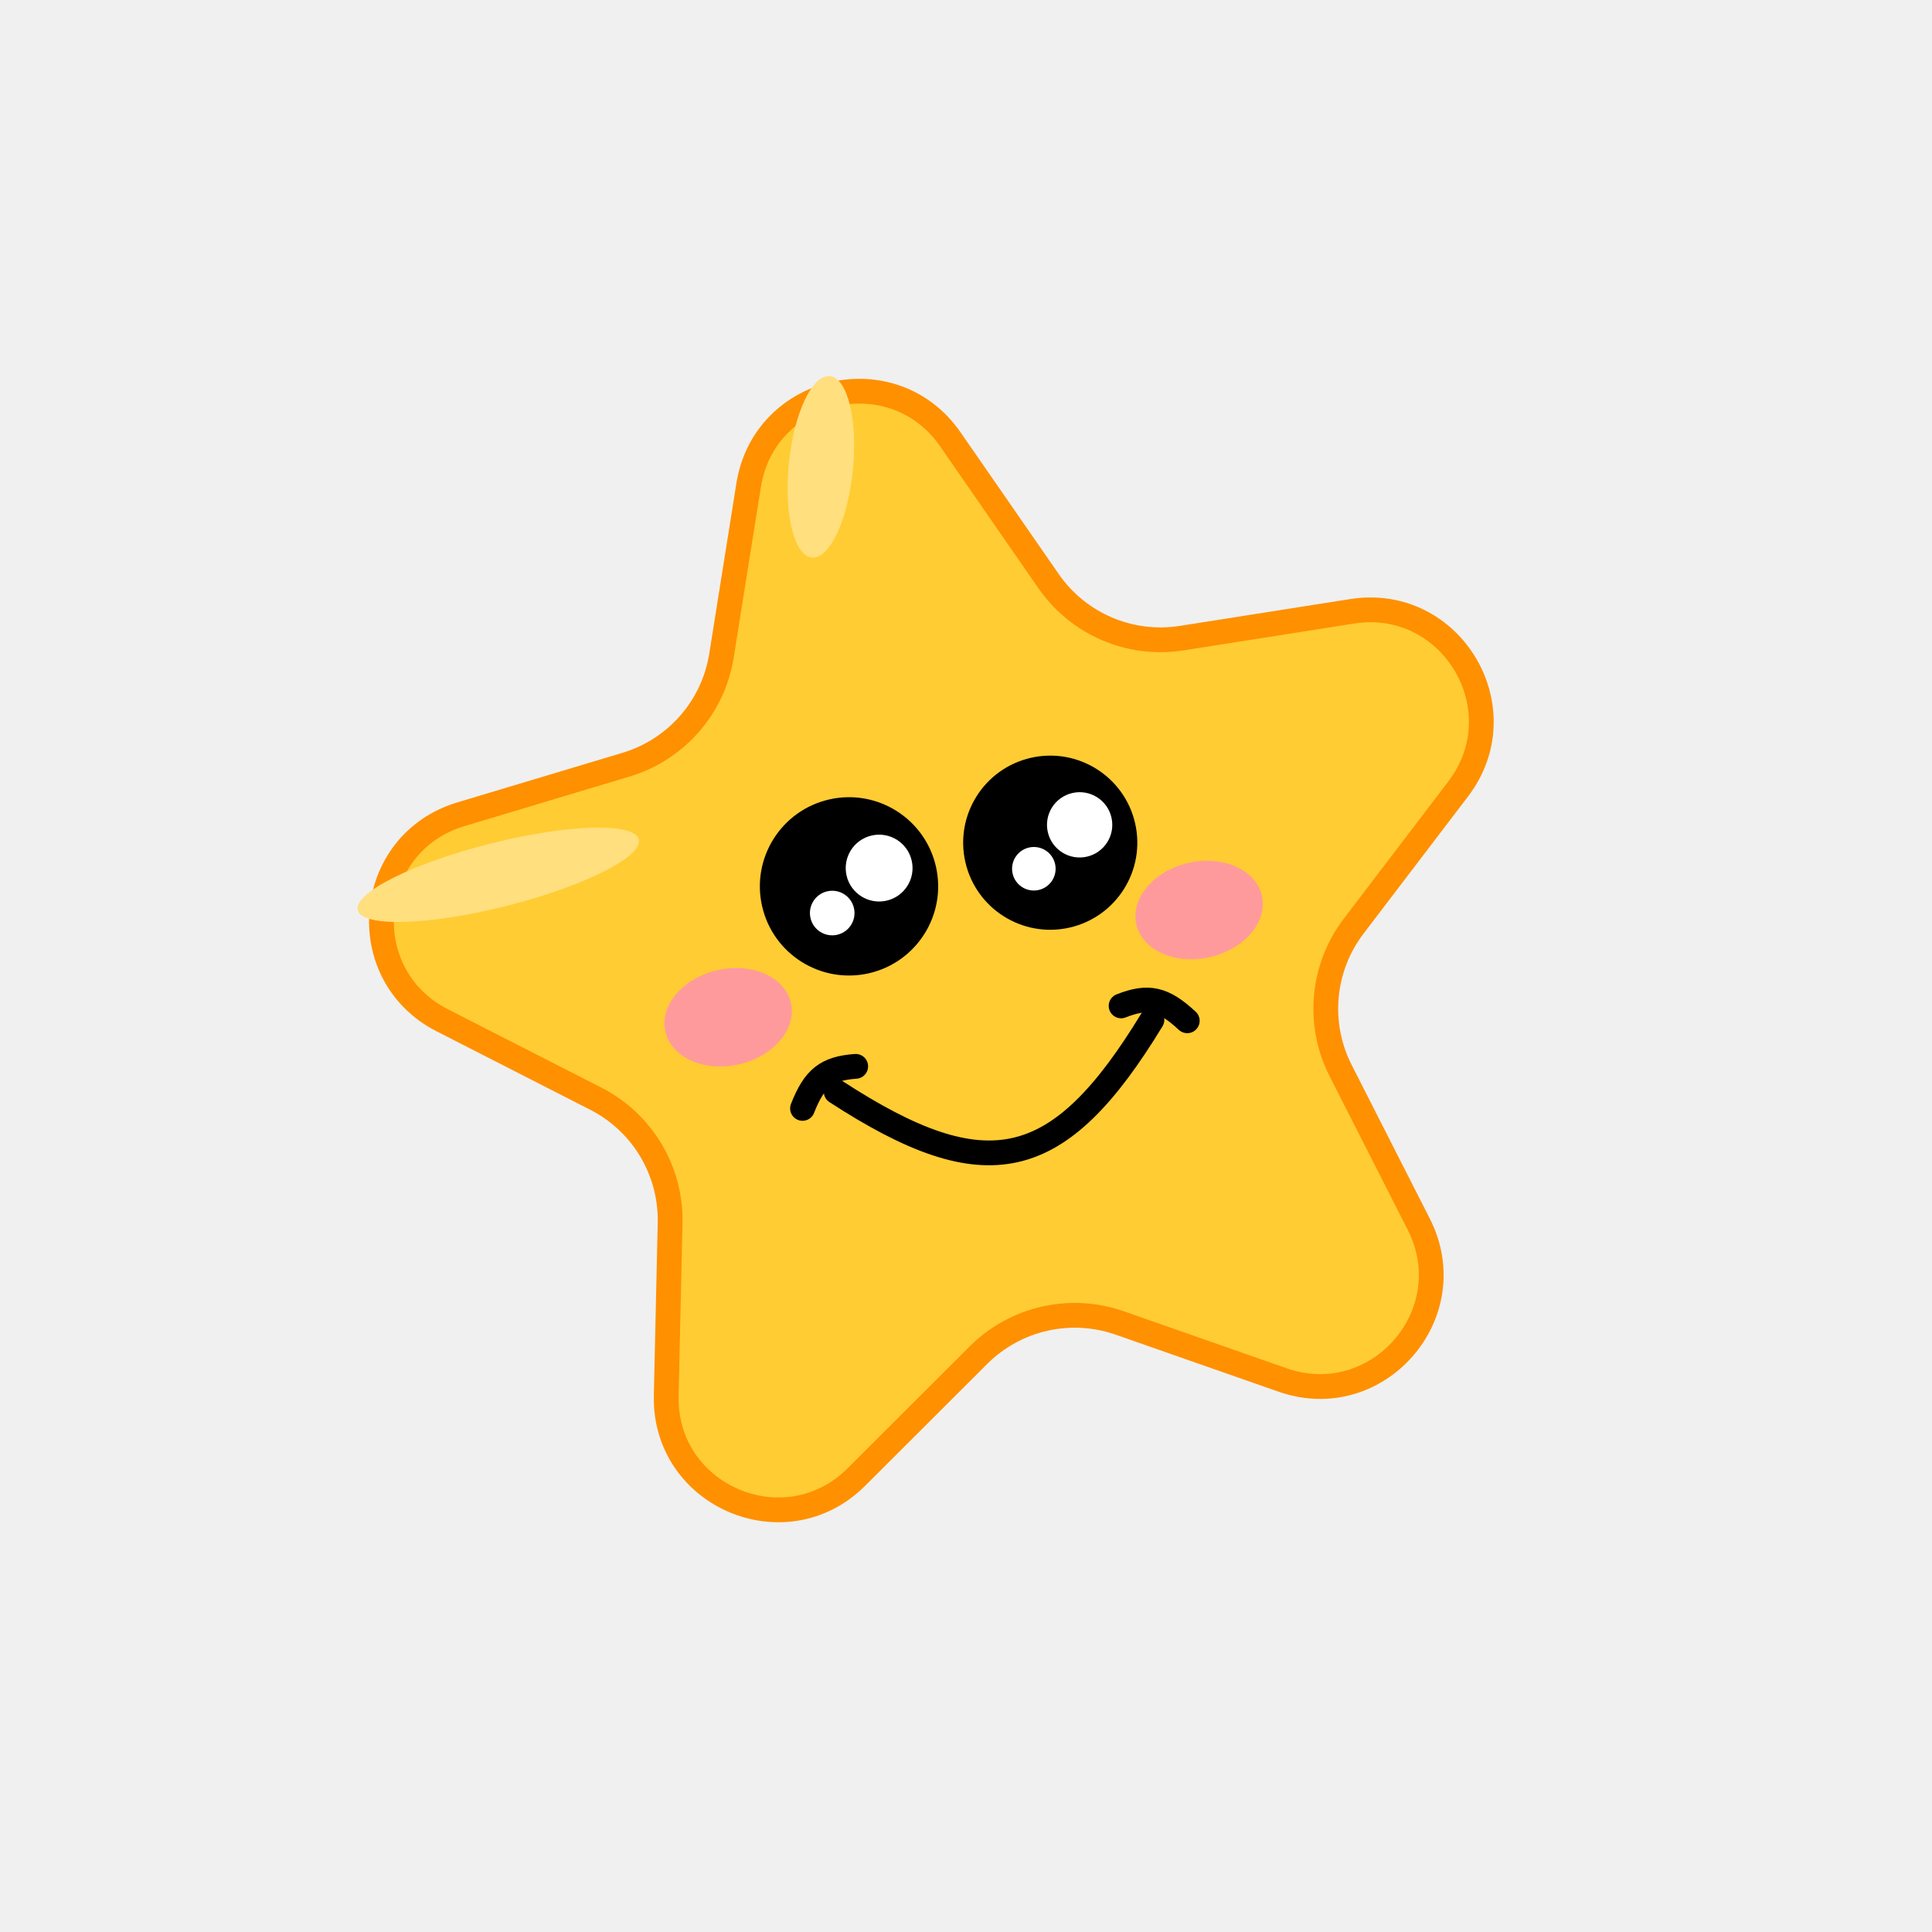
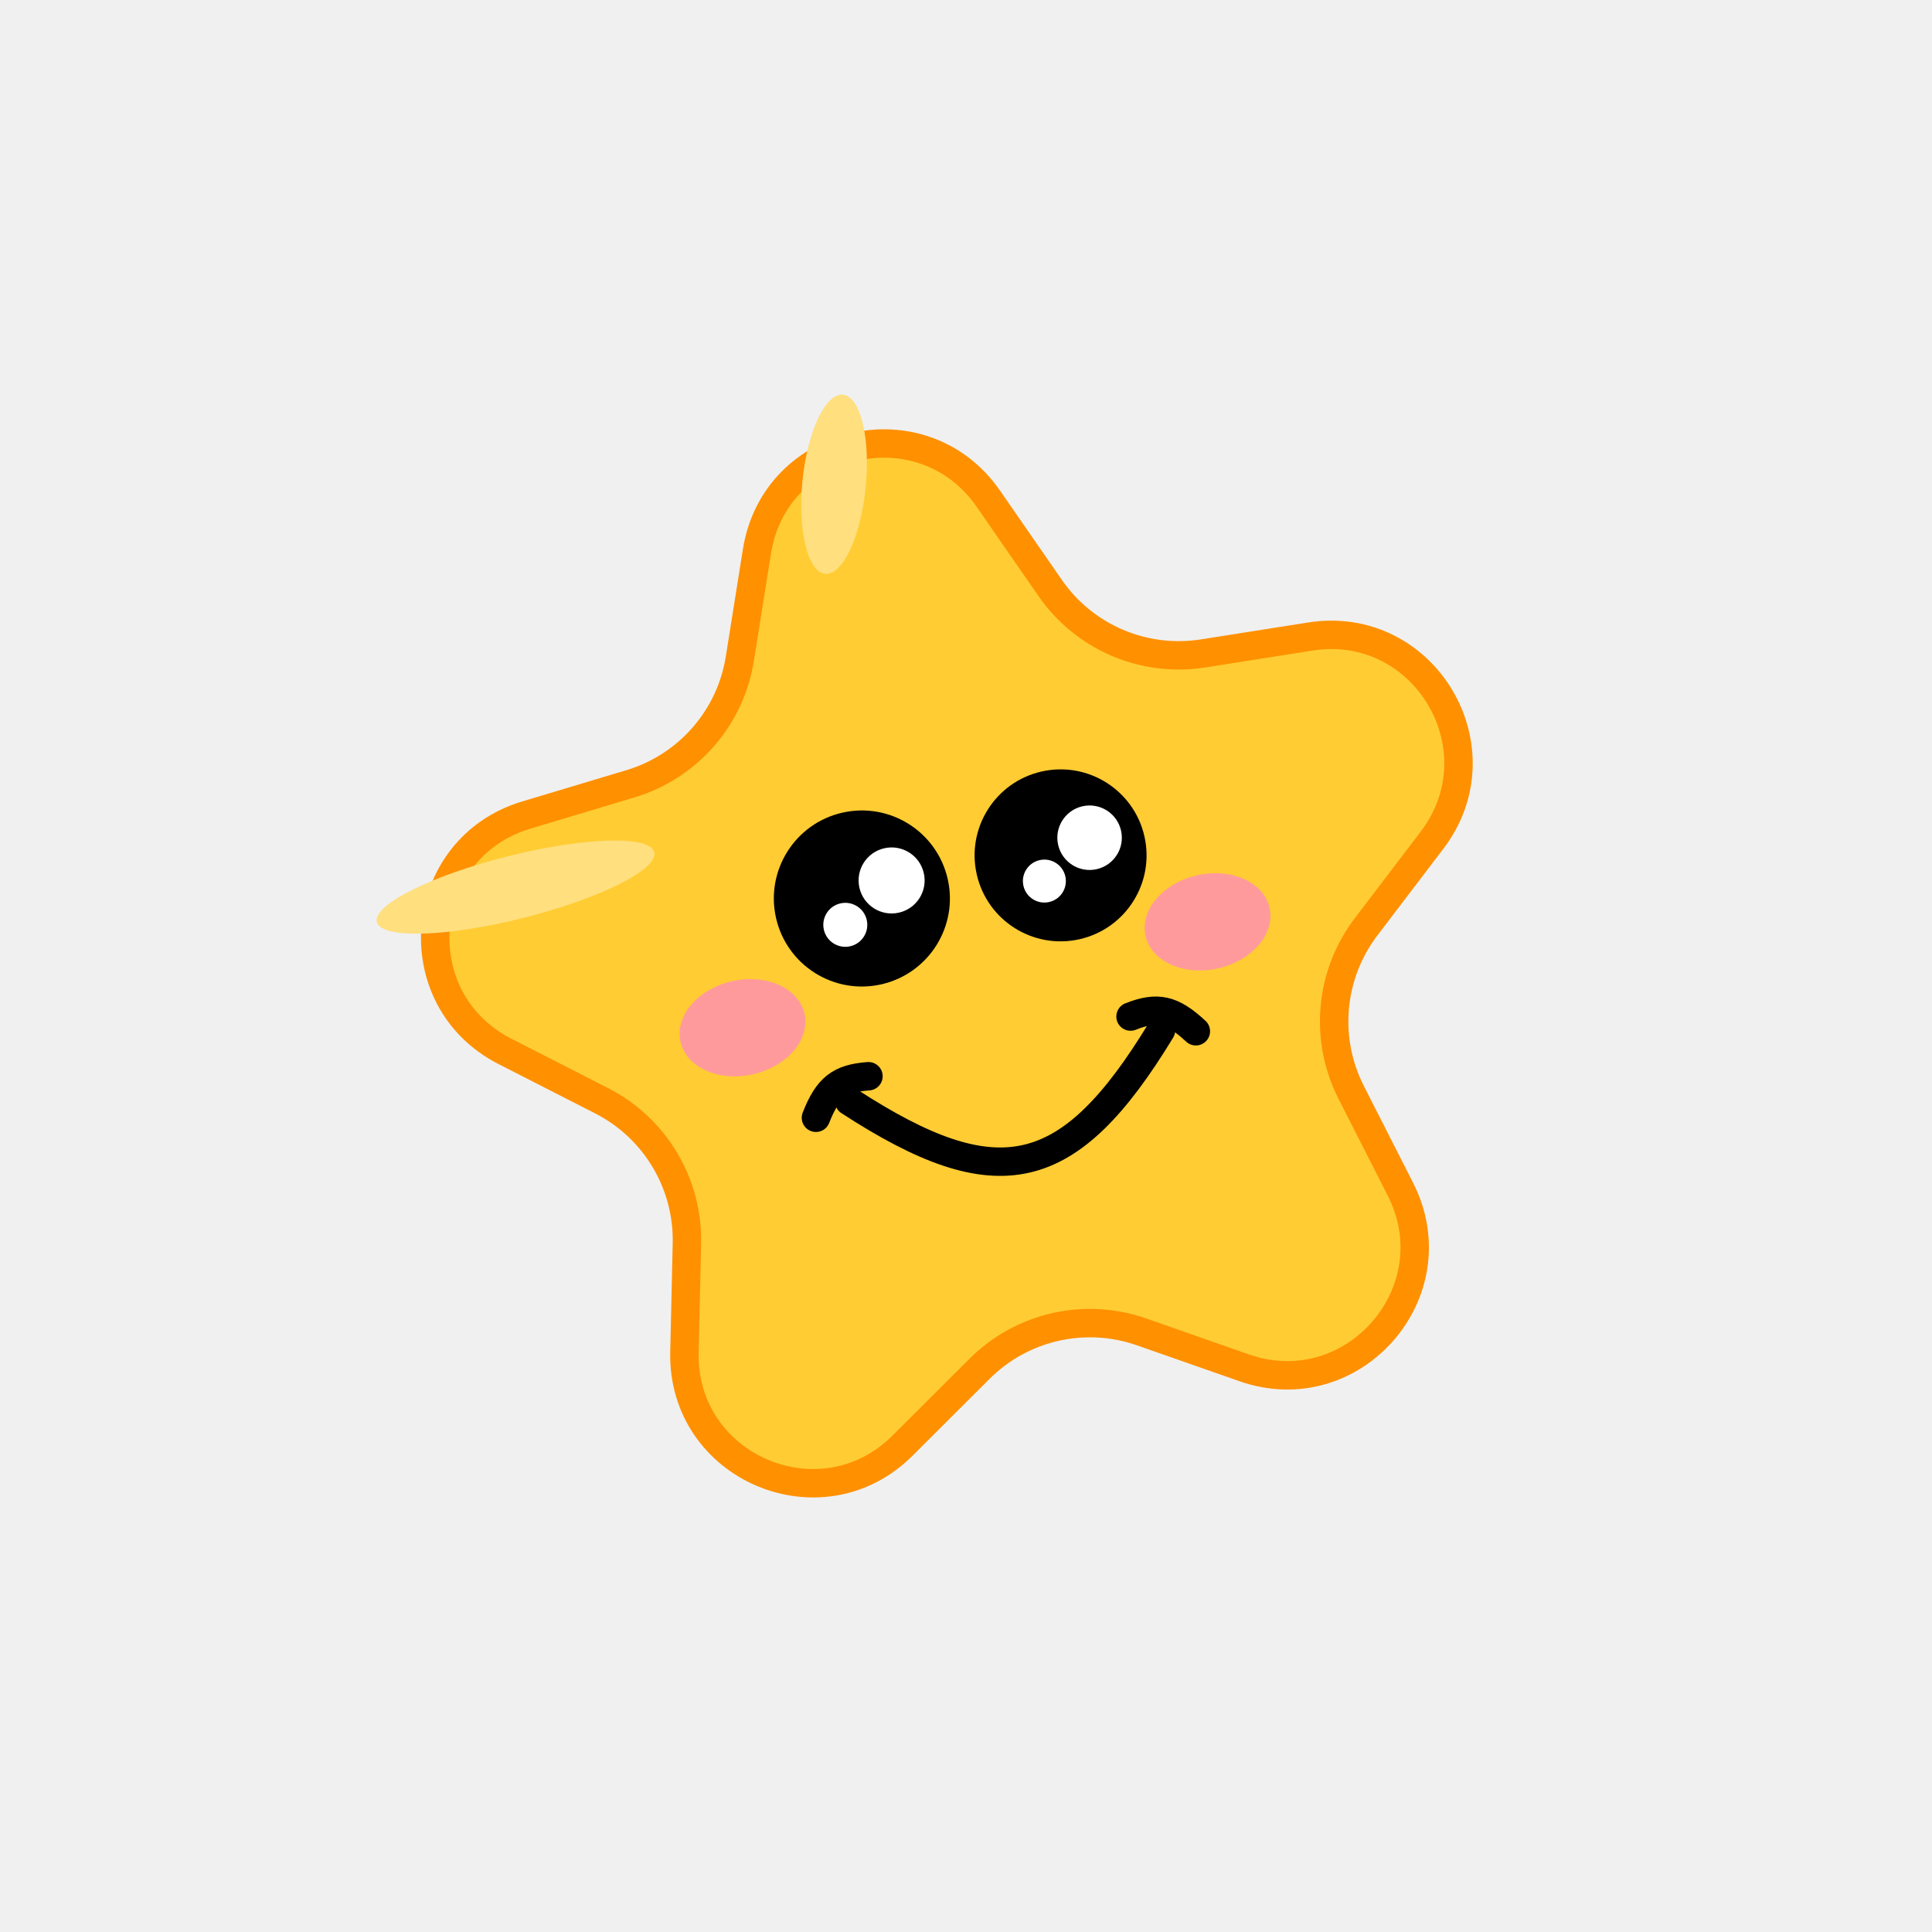
- <svg xmlns="http://www.w3.org/2000/svg" width="78" height="78" viewBox="0 0 78 78" fill="none">
-   <path d="M30.224 19.59C30.862 15.584 36.058 14.401 38.367 17.736L42.333 23.462C43.535 25.197 45.625 26.092 47.71 25.763L54.591 24.68C58.598 24.049 61.328 28.625 58.871 31.852L54.65 37.393C53.371 39.073 53.166 41.336 54.123 43.218L57.28 49.427C59.118 53.043 55.61 57.054 51.782 55.714L45.207 53.412C43.215 52.715 40.999 53.219 39.504 54.711L34.575 59.632C31.704 62.498 26.805 60.401 26.897 56.346L27.054 49.382C27.102 47.271 25.937 45.319 24.057 44.359L17.853 41.191C14.241 39.347 14.721 34.04 18.606 32.874L25.278 30.871C27.3 30.264 28.796 28.553 29.128 26.469L30.224 19.59Z" fill="#FFCC33" stroke="#FF9000" />
-   <ellipse cx="20.117" cy="35.319" rx="1.3" ry="5.85" transform="rotate(75.871 20.1175 35.3186)" fill="#FFDF7E" />
-   <ellipse cx="33.14" cy="18.848" rx="1.3" ry="3.681" transform="rotate(5.65809 33.1403 18.8475)" fill="#FFDF7E" />
-   <path d="M45.262 40.611C46.359 40.178 46.968 40.315 47.933 41.212" stroke="black" stroke-linecap="round" />
-   <path d="M32.4 44.749C32.88 43.523 33.37 43.136 34.547 43.051" stroke="black" stroke-linecap="round" />
-   <path d="M46.507 41.173C42.742 47.363 39.833 48.026 33.759 44.076" stroke="black" stroke-linecap="round" />
-   <ellipse cx="2.6" cy="1.95" rx="2.6" ry="1.95" transform="matrix(0.975043 -0.222017 -0.222017 -0.975043 46.3091 39.2188)" fill="#FF9A9C" />
-   <ellipse cx="2.6" cy="1.95" rx="2.6" ry="1.95" transform="matrix(0.975043 -0.222017 -0.222017 -0.975043 27.2954 43.5479)" fill="#FF9A9C" />
-   <circle cx="42.401" cy="34.022" r="3.515" transform="rotate(-12.8275 42.401 34.0216)" fill="black" />
-   <circle cx="41.739" cy="35.074" r="0.879" transform="rotate(-12.8275 41.7393 35.0738)" fill="white" />
-   <circle cx="43.588" cy="33.301" r="1.318" transform="rotate(-12.8275 43.5879 33.3011)" fill="white" />
-   <circle cx="34.277" cy="35.785" r="3.599" transform="rotate(-12.8275 34.2769 35.785)" fill="black" />
-   <circle cx="35.493" cy="35.047" r="1.349" transform="rotate(-12.8275 35.4928 35.0474)" fill="white" />
-   <circle cx="33.599" cy="36.862" r="0.9" transform="rotate(-12.8275 33.5994 36.862)" fill="white" />
+ <svg xmlns="http://www.w3.org/2000/svg" width="68" height="68" viewBox="0 0 68 68" fill="none">
+   <path d="M34.785 17.551L36.964 20.697C38.166 22.433 40.256 23.327 42.341 22.999L46.121 22.403C50.128 21.773 52.859 26.348 50.401 29.575L48.083 32.62C46.803 34.299 46.599 36.563 47.555 38.445L49.29 41.856C51.128 45.472 47.62 49.483 43.791 48.143L40.179 46.878C38.187 46.181 35.971 46.685 34.477 48.177L31.768 50.88C28.897 53.746 23.999 51.649 24.09 47.594L24.177 43.768C24.224 41.657 23.059 39.706 21.179 38.745L17.771 37.005C14.159 35.16 14.639 29.853 18.524 28.687L22.189 27.587C24.212 26.98 25.708 25.27 26.04 23.185L26.642 19.405C27.28 15.4 32.476 14.217 34.785 17.551Z" fill="#FFCC33" stroke="#FF9000" />
+   <ellipse cx="18.146" cy="31.223" rx="1.119" ry="5.036" transform="rotate(75.871 18.1459 31.2232)" fill="#FFDF7E" />
+   <ellipse cx="29.356" cy="17.044" rx="1.119" ry="3.168" transform="rotate(5.65809 29.3564 17.0442)" fill="#FFDF7E" />
+   <path d="M39.791 35.779C40.735 35.406 41.26 35.524 42.09 36.297" stroke="black" stroke-linecap="round" />
+   <path d="M28.718 39.342C29.132 38.286 29.554 37.953 30.567 37.88" stroke="black" stroke-linecap="round" />
+   <path d="M40.863 36.263C37.622 41.592 35.118 42.162 29.889 38.761" stroke="black" stroke-linecap="round" />
+   <ellipse cx="2.238" cy="1.679" rx="2.238" ry="1.679" transform="matrix(0.975043 -0.222017 -0.222017 -0.975043 40.6924 34.5801)" fill="#FF9A9C" />
+   <ellipse cx="2.238" cy="1.679" rx="2.238" ry="1.679" transform="matrix(0.975043 -0.222017 -0.222017 -0.975043 24.3247 38.3071)" fill="#FF9A9C" />
+   <circle cx="37.329" cy="30.106" r="3.026" transform="rotate(-12.8275 37.3288 30.1059)" fill="black" />
+   <circle cx="36.759" cy="31.011" r="0.756" transform="rotate(-12.8275 36.7589 31.011)" fill="white" />
+   <circle cx="38.35" cy="29.485" r="1.135" transform="rotate(-12.8275 38.3503 29.4852)" fill="white" />
+   <circle cx="30.335" cy="31.624" r="3.098" transform="rotate(-12.8275 30.3352 31.6242)" fill="black" />
+   <circle cx="31.382" cy="30.989" r="1.162" transform="rotate(-12.8275 31.3818 30.989)" fill="white" />
+   <circle cx="29.752" cy="32.551" r="0.774" transform="rotate(-12.8275 29.7518 32.5514)" fill="white" />
</svg>
